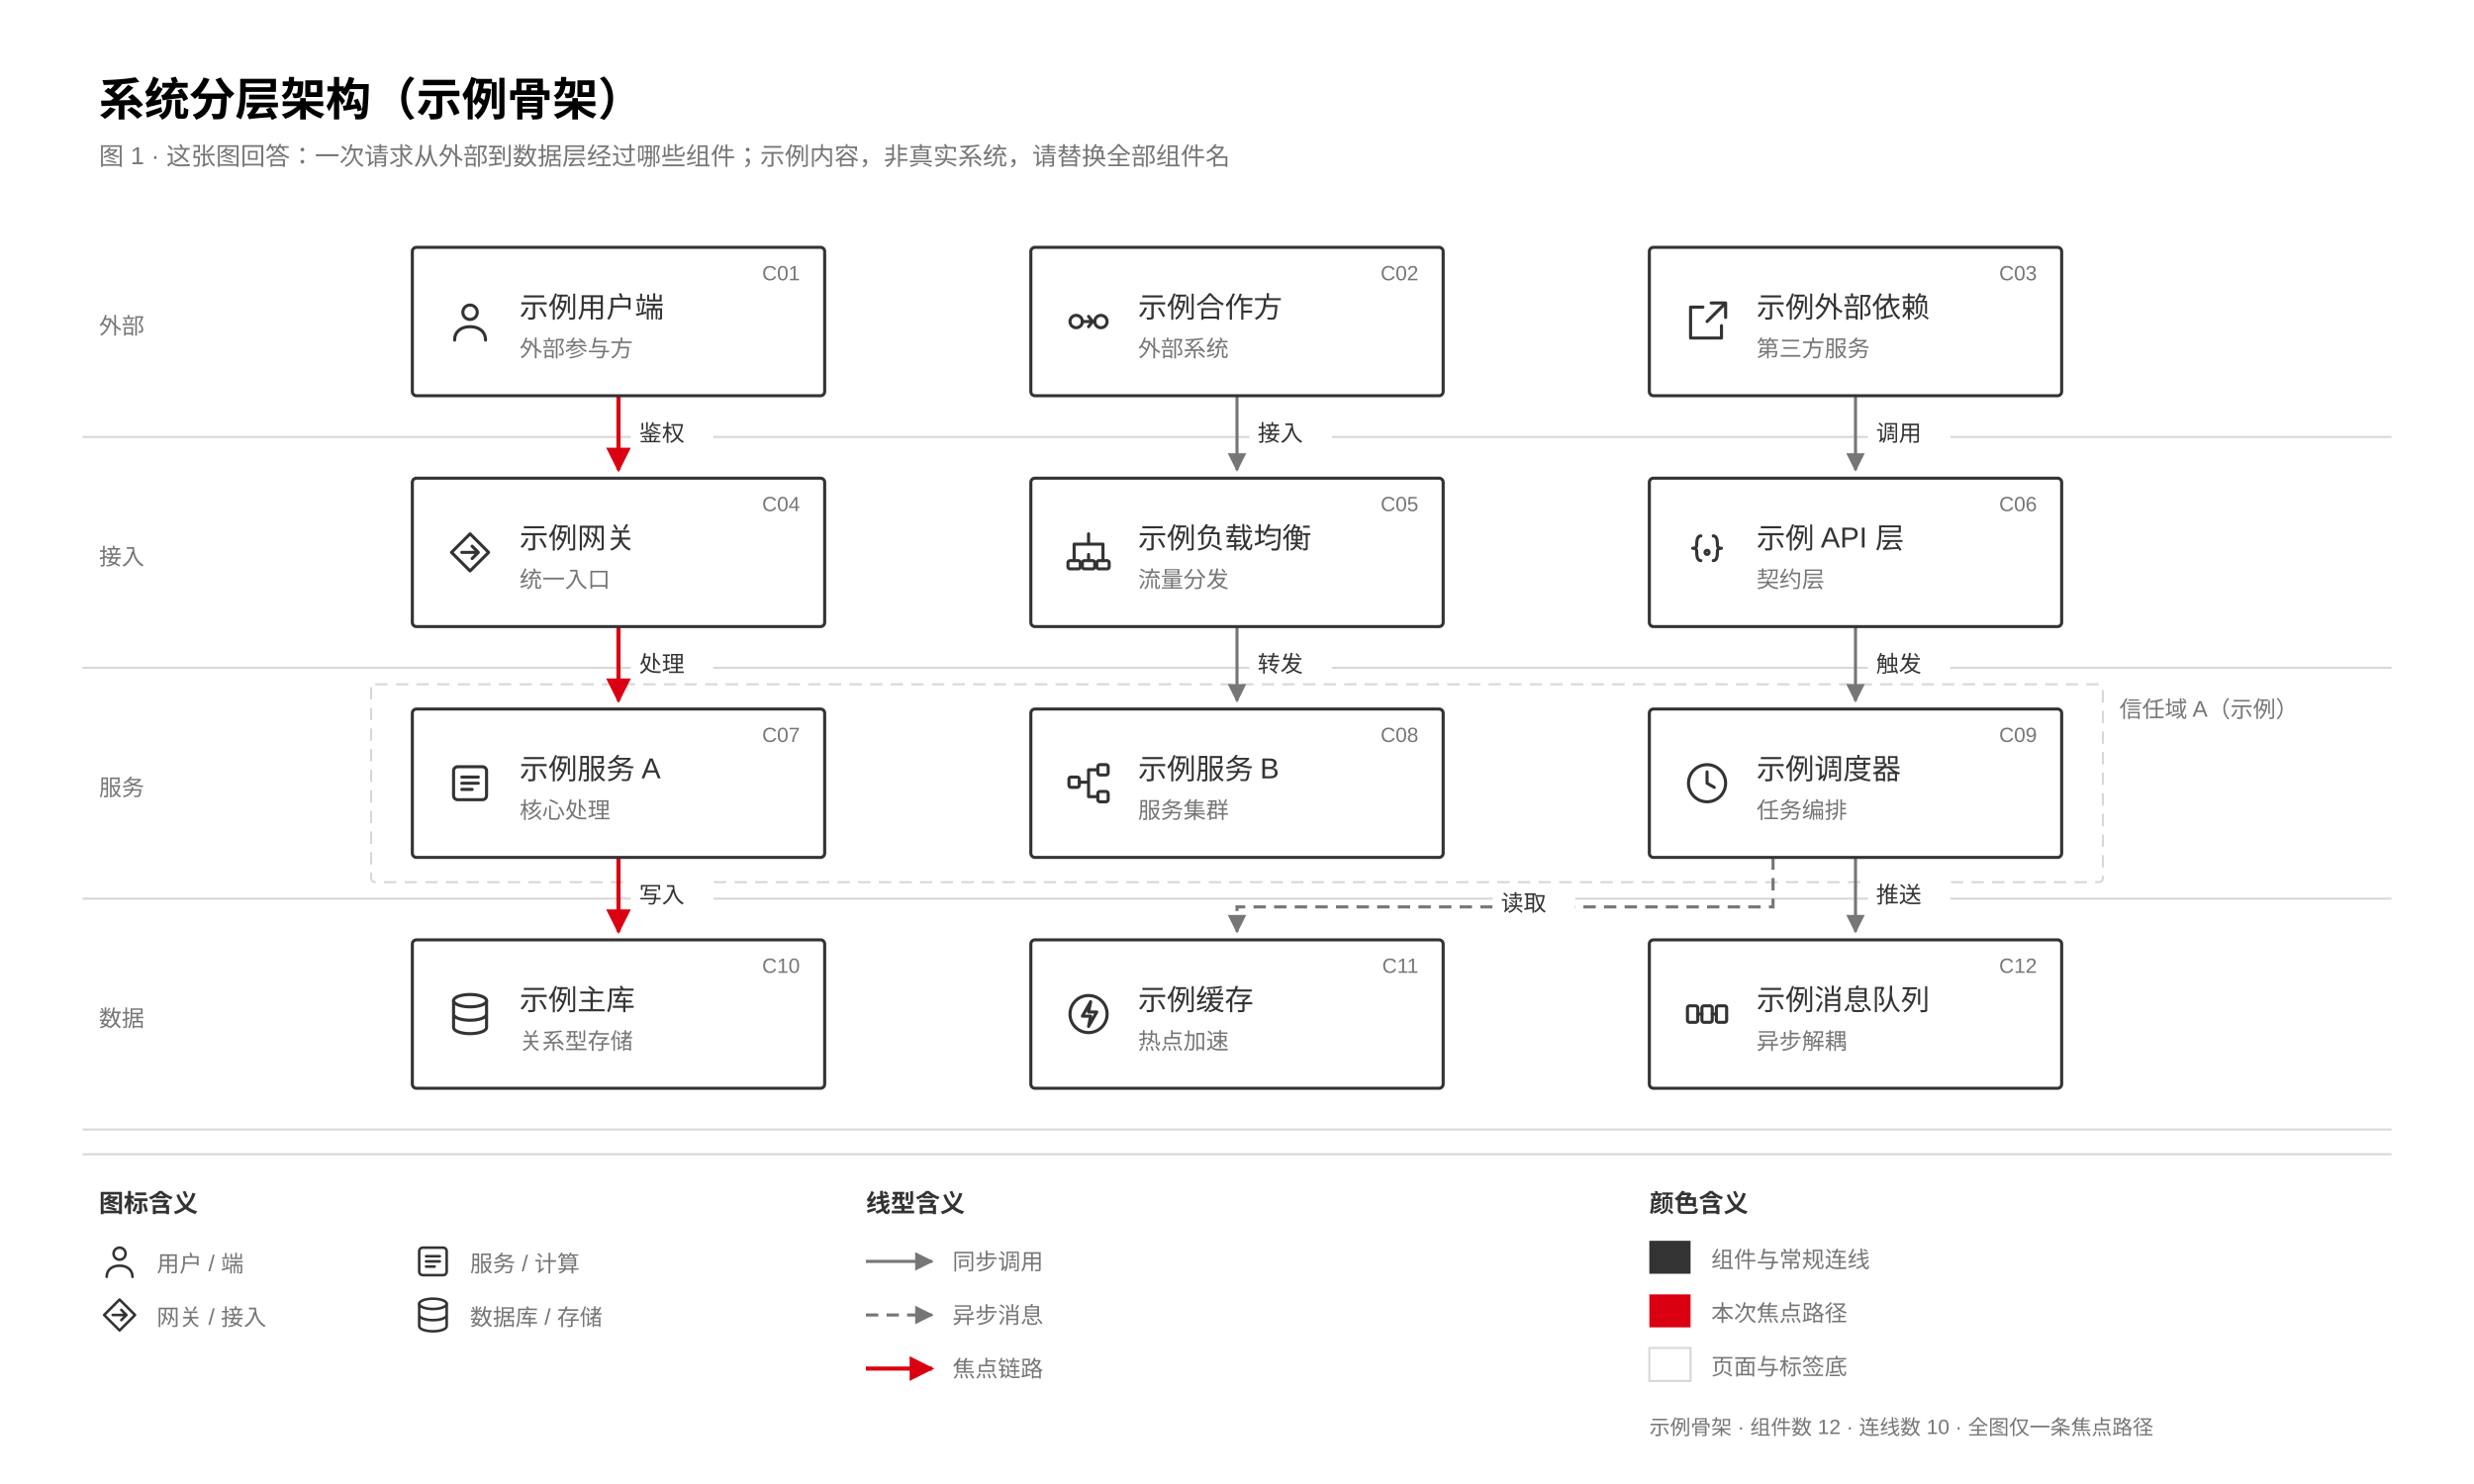
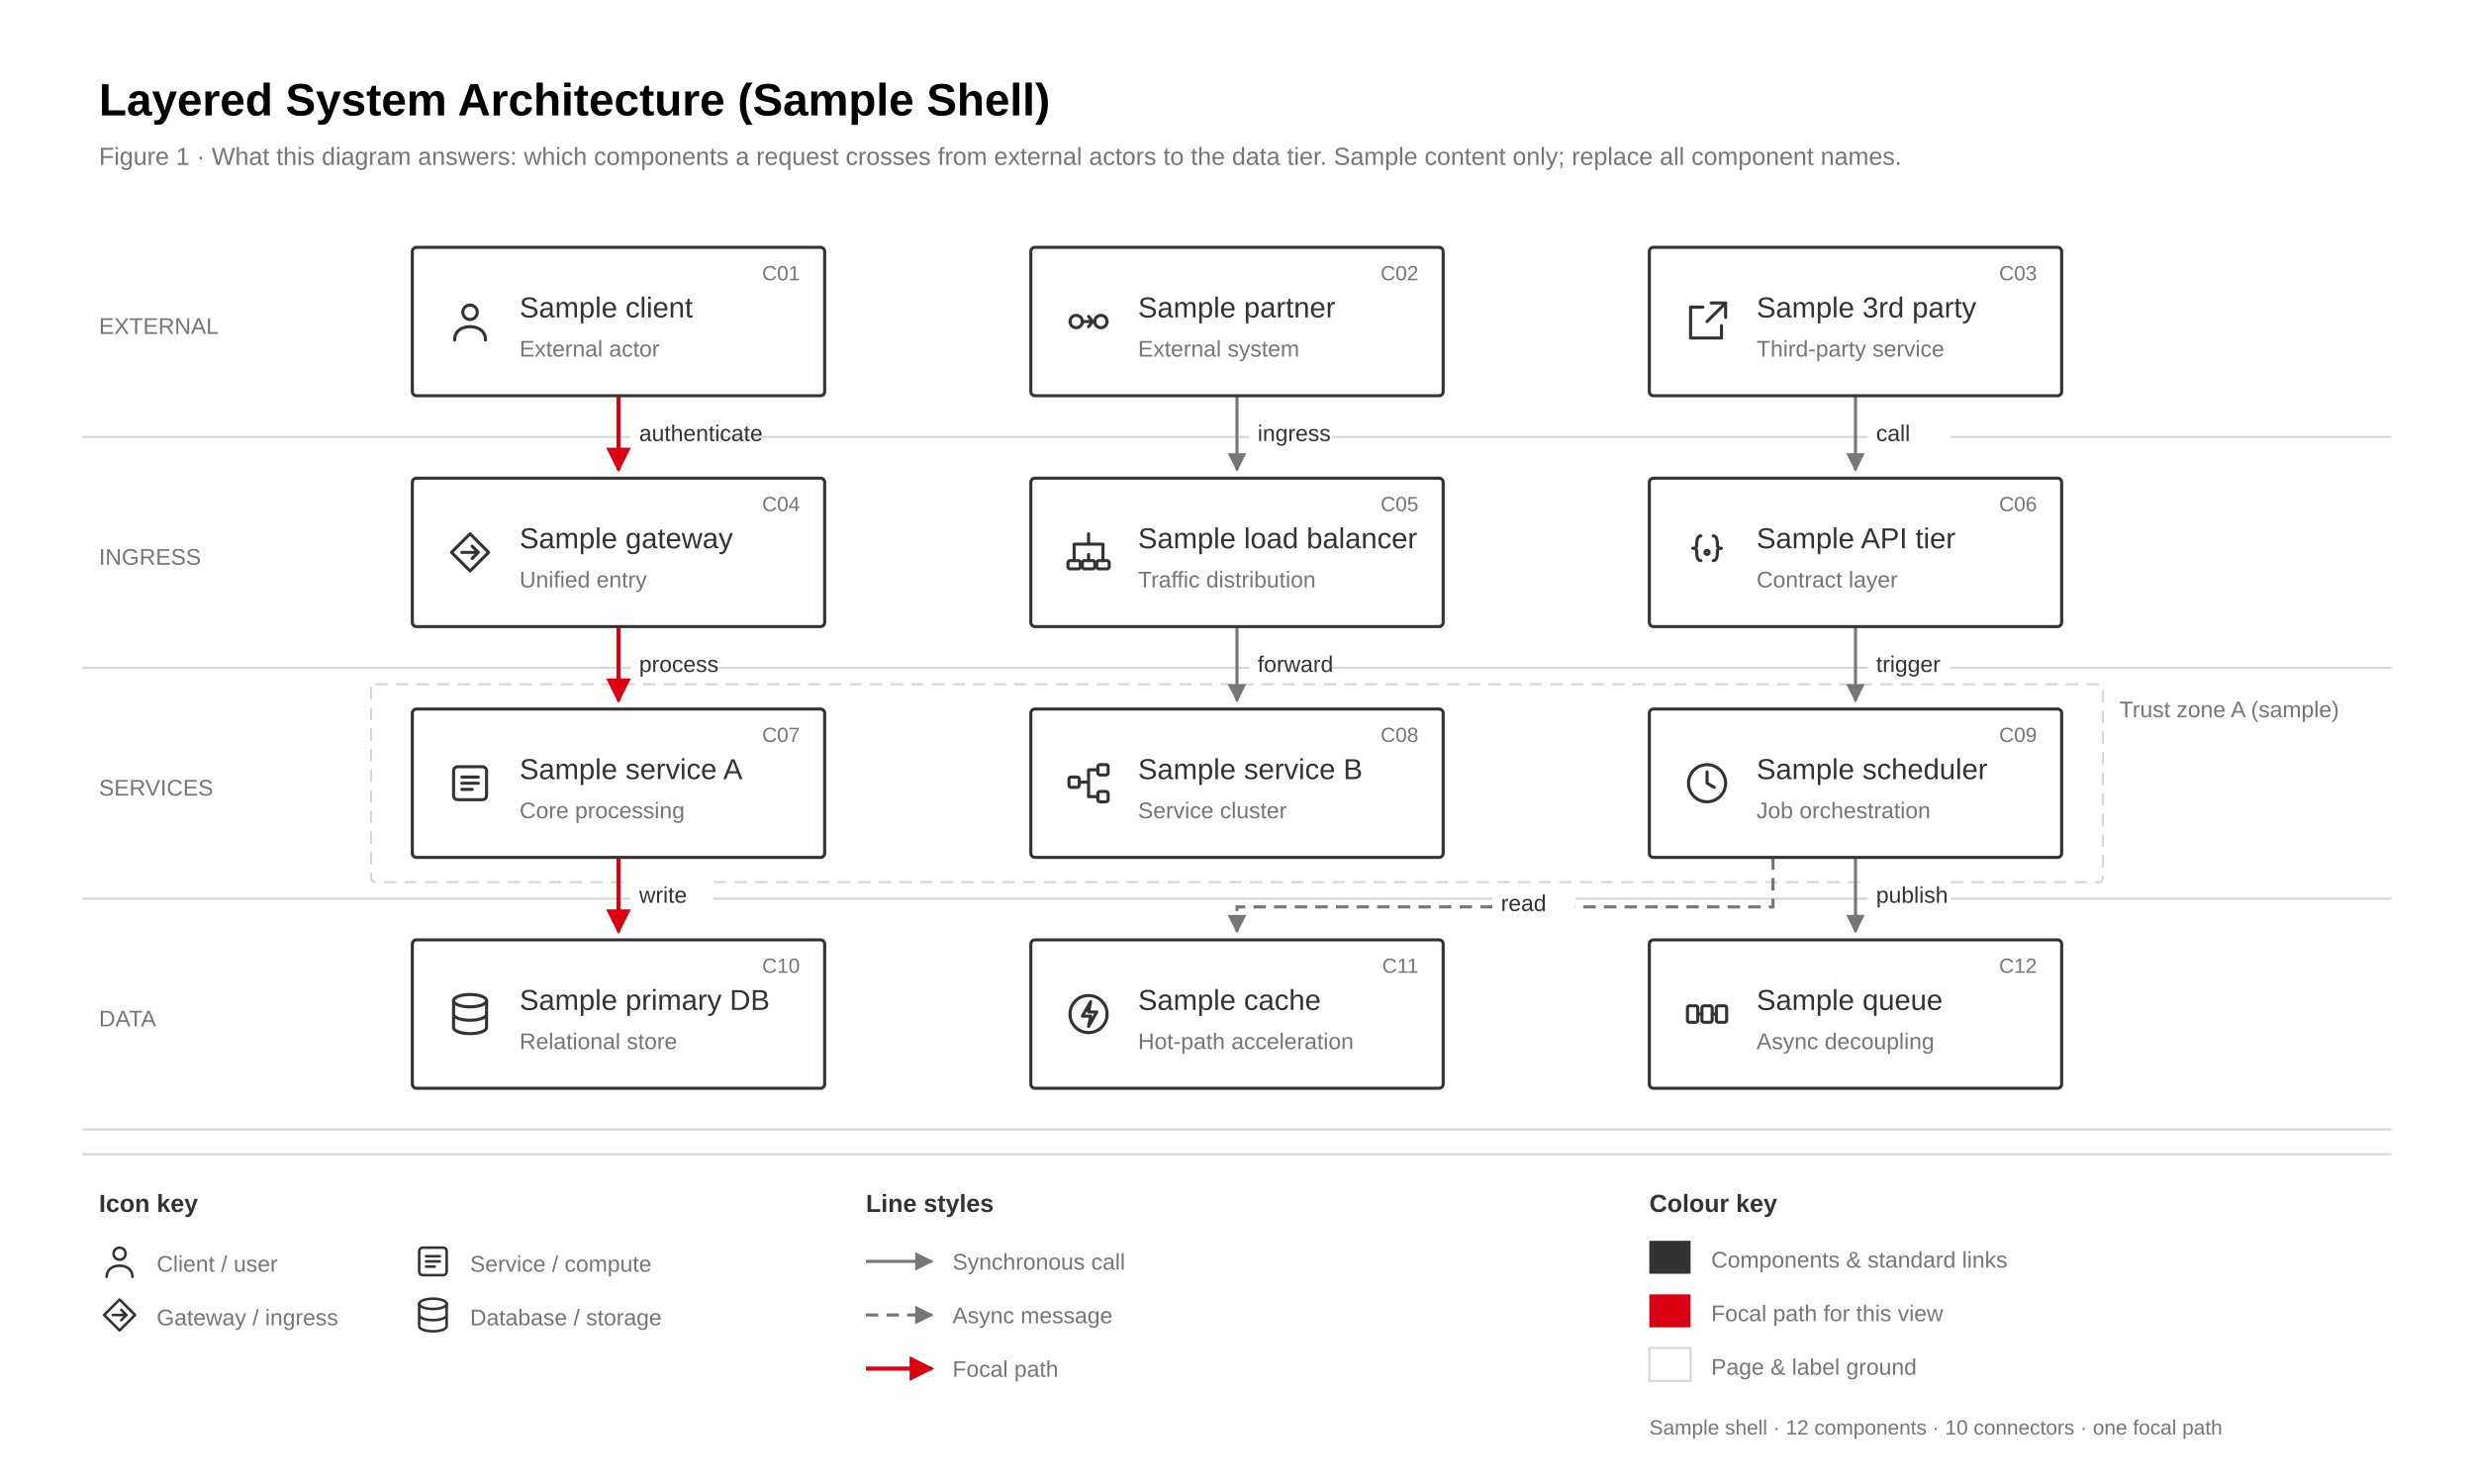
- <svg xmlns="http://www.w3.org/2000/svg" viewBox="0 0 1200 720" width="1200" height="720" role="img" aria-label="示例：四层系统架构骨架，含外部、接入、服务、数据四层与一条红色焦点链路">
+ <svg xmlns="http://www.w3.org/2000/svg" viewBox="0 0 1200 720" width="1200" height="720" role="img" aria-label="Sample: four-tier architecture shell with external, ingress, service and data tiers and one red focal path">
  <defs>
    <marker id="arrow-gray" viewBox="0 0 10 10" refX="9" refY="5" markerWidth="6" markerHeight="6" orient="auto-start-reverse">
      <path d="M0 0 L10 5 L0 10 Z" fill="#767676" />
    </marker>
    <marker id="arrow-focus" viewBox="0 0 10 10" refX="9" refY="5" markerWidth="6" markerHeight="6" orient="auto-start-reverse">
      <path d="M0 0 L10 5 L0 10 Z" fill="#DB0011" />
    </marker>
    <symbol id="icon-user" viewBox="0 0 24 24">
      <circle cx="12" cy="7.5" r="3.5" />
      <path d="M4.5 21c0-4 3-6.5 7.5-6.5s7.5 2.5 7.5 6.5" />
    </symbol>
    <symbol id="icon-partner" viewBox="0 0 24 24">
      <circle cx="6" cy="12" r="3" />
      <circle cx="18" cy="12" r="3" />
      <path d="M9 12h6M12 9.5 14 12l-2 2.5" />
    </symbol>
    <symbol id="icon-external" viewBox="0 0 24 24">
      <path d="M14 3h7v7M21 3l-9 9" />
      <path d="M19 14v6H4V5h6" />
    </symbol>
    <symbol id="icon-gateway" viewBox="0 0 24 24">
      <path d="M12 3 21 12l-9 9L3 12Z" />
      <path d="M8 12h8M13 9l3 3-3 3" />
    </symbol>
    <symbol id="icon-loadbalancer" viewBox="0 0 24 24">
      <path d="M12 3v5M12 8H5v5M12 8h7v5M5 13v3M12 13v3M19 13v3" />
      <rect x="2" y="16" width="6" height="4" rx="1" />
      <rect x="9" y="16" width="6" height="4" rx="1" />
      <rect x="16" y="16" width="6" height="4" rx="1" />
    </symbol>
    <symbol id="icon-api" viewBox="0 0 24 24">
      <path d="M9 4c-2 0-2 3-2 4s0 2-2 2c2 0 2 1 2 2s0 4 2 4M15 4c2 0 2 3 2 4s0 2 2 2c-2 0-2 1-2 2s0 4-2 4" />
      <circle cx="12" cy="12" r="1" />
    </symbol>
    <symbol id="icon-service" viewBox="0 0 24 24">
      <rect x="4" y="4" width="16" height="16" rx="2" />
      <path d="M8 9h8M8 12h8M8 15h5" />
    </symbol>
    <symbol id="icon-microservice" viewBox="0 0 24 24">
      <rect x="2.5" y="9" width="5" height="5" rx="1" />
      <rect x="16.5" y="3" width="5" height="5" rx="1" />
      <rect x="16.5" y="16" width="5" height="5" rx="1" />
      <path d="M7.5 11.5H12V5.5h4.5M12 11.5v7h4.5" />
    </symbol>
    <symbol id="icon-scheduler" viewBox="0 0 24 24">
      <circle cx="12" cy="12" r="9" />
      <path d="M12 6.5V12l3.5 2" />
    </symbol>
    <symbol id="icon-database" viewBox="0 0 24 24">
      <ellipse cx="12" cy="5.5" rx="8" ry="3" />
      <path d="M4 5.5v13c0 1.7 3.6 3 8 3s8-1.3 8-3v-13M4 12c0 1.7 3.6 3 8 3s8-1.3 8-3" />
    </symbol>
    <symbol id="icon-cache" viewBox="0 0 24 24">
      <circle cx="12" cy="12" r="9" />
      <path d="M13 6 9 13h4l-1 5 4-7h-4Z" />
    </symbol>
    <symbol id="icon-queue" viewBox="0 0 24 24">
      <rect x="2.5" y="8" width="5" height="8" rx="1" />
      <rect x="9.5" y="8" width="5" height="8" rx="1" />
      <rect x="16.5" y="8" width="5" height="8" rx="1" />
      <path d="M7.5 12h2M14.5 12h2" />
    </symbol>
  </defs>
  <rect x="0" y="0" width="1200" height="720" fill="#FFFFFF" />
-   <text x="48" y="56" font-family="Arial,Helvetica,sans-serif" font-size="22" font-weight="600" fill="#000000">系统分层架构（示例骨架）</text>
-   <text x="48" y="80" font-family="Arial,Helvetica,sans-serif" font-size="12" fill="#767676">图 1 · 这张图回答：一次请求从外部到数据层经过哪些组件；示例内容，非真实系统，请替换全部组件名</text>
+   <text x="48" y="56" font-family="Arial,Helvetica,sans-serif" font-size="22" font-weight="600" fill="#000000">Layered System Architecture (Sample Shell)</text>
+   <text x="48" y="80" font-family="Arial,Helvetica,sans-serif" font-size="12" fill="#767676">Figure 1 · What this diagram answers: which components a request crosses from external actors to the data tier. Sample content only; replace all component names.</text>
  <g stroke="#D7D8D6" stroke-width="1">
    <path d="M40 212H1160M40 324H1160M40 436H1160M40 548H1160M40 560H1160" />
  </g>
  <g font-family="Arial,Helvetica,sans-serif" font-size="11" fill="#767676">
-     <text x="48" y="162">外部</text>
-     <text x="48" y="274">接入</text>
-     <text x="48" y="386">服务</text>
-     <text x="48" y="498">数据</text>
+     <text x="48" y="162">EXTERNAL</text>
+     <text x="48" y="274">INGRESS</text>
+     <text x="48" y="386">SERVICES</text>
+     <text x="48" y="498">DATA</text>
  </g>
  <g id="boundaries" font-family="Arial,Helvetica,sans-serif">
    <rect x="180" y="332" width="840" height="96" rx="2" fill="none" stroke="#D7D8D6" stroke-width="1" stroke-dasharray="6 4" />
-     <text x="1028" y="348" font-size="11" fill="#767676">信任域 A（示例）</text>
+     <text x="1028" y="348" font-size="11" fill="#767676">Trust zone A (sample)</text>
  </g>
  <g id="flows" font-family="Arial,Helvetica,sans-serif" font-size="11" fill="#767676">
    <g stroke="#DB0011" stroke-width="2" fill="none" marker-end="url(#arrow-focus)">
      <path d="M300 192V228" />
      <path d="M300 304V340" />
      <path d="M300 416V452" />
    </g>
    <g stroke="#767676" stroke-width="1.5" fill="none" marker-end="url(#arrow-gray)">
      <path d="M600 192V228" />
      <path d="M900 192V228" />
      <path d="M600 304V340" />
      <path d="M900 304V340" />
      <path d="M900 416V452" />
    </g>
    <g stroke="#767676" stroke-width="1.5" fill="none" stroke-dasharray="6 4" marker-end="url(#arrow-gray)">
      <path d="M860 416V440H600V452" />
    </g>
    <g fill="#FFFFFF">
      <rect x="306" y="202" width="40" height="16" />
      <rect x="306" y="314" width="40" height="16" />
      <rect x="306" y="426" width="40" height="16" />
      <rect x="606" y="202" width="40" height="16" />
      <rect x="906" y="202" width="40" height="16" />
      <rect x="606" y="314" width="40" height="16" />
      <rect x="906" y="314" width="40" height="16" />
      <rect x="906" y="426" width="40" height="16" />
      <rect x="724" y="430" width="40" height="16" />
    </g>
    <g fill="#333333">
-       <text x="310" y="214">鉴权</text>
-       <text x="310" y="326">处理</text>
-       <text x="310" y="438">写入</text>
-       <text x="610" y="214">接入</text>
-       <text x="910" y="214">调用</text>
-       <text x="610" y="326">转发</text>
-       <text x="910" y="326">触发</text>
-       <text x="910" y="438">推送</text>
-       <text x="728" y="442">读取</text>
+       <text x="310" y="214">authenticate</text>
+       <text x="310" y="326">process</text>
+       <text x="310" y="438">write</text>
+       <text x="610" y="214">ingress</text>
+       <text x="910" y="214">call</text>
+       <text x="610" y="326">forward</text>
+       <text x="910" y="326">trigger</text>
+       <text x="910" y="438">publish</text>
+       <text x="728" y="442">read</text>
    </g>
  </g>
  <g id="components" fill="none" stroke="#333333" stroke-width="1.5" stroke-linecap="round" stroke-linejoin="round" font-family="Arial,Helvetica,sans-serif">
    <g id="C01">
      <rect x="200" y="120" width="200" height="72" rx="2" fill="#FFFFFF" />
      <use href="#icon-user" x="216" y="144" width="24" height="24" />
-       <text x="252" y="154" font-size="14" fill="#333333" stroke="none">示例用户端</text>
-       <text x="252" y="173" font-size="11" fill="#767676" stroke="none">外部参与方</text>
+       <text x="252" y="154" font-size="14" fill="#333333" stroke="none">Sample client</text>
+       <text x="252" y="173" font-size="11" fill="#767676" stroke="none">External actor</text>
      <text x="388" y="136" font-size="10" fill="#767676" stroke="none" text-anchor="end">C01</text>
    </g>
    <g id="C02">
      <rect x="500" y="120" width="200" height="72" rx="2" fill="#FFFFFF" />
      <use href="#icon-partner" x="516" y="144" width="24" height="24" />
-       <text x="552" y="154" font-size="14" fill="#333333" stroke="none">示例合作方</text>
-       <text x="552" y="173" font-size="11" fill="#767676" stroke="none">外部系统</text>
+       <text x="552" y="154" font-size="14" fill="#333333" stroke="none">Sample partner</text>
+       <text x="552" y="173" font-size="11" fill="#767676" stroke="none">External system</text>
      <text x="688" y="136" font-size="10" fill="#767676" stroke="none" text-anchor="end">C02</text>
    </g>
    <g id="C03">
      <rect x="800" y="120" width="200" height="72" rx="2" fill="#FFFFFF" />
      <use href="#icon-external" x="816" y="144" width="24" height="24" />
-       <text x="852" y="154" font-size="14" fill="#333333" stroke="none">示例外部依赖</text>
-       <text x="852" y="173" font-size="11" fill="#767676" stroke="none">第三方服务</text>
+       <text x="852" y="154" font-size="14" fill="#333333" stroke="none">Sample 3rd party</text>
+       <text x="852" y="173" font-size="11" fill="#767676" stroke="none">Third-party service</text>
      <text x="988" y="136" font-size="10" fill="#767676" stroke="none" text-anchor="end">C03</text>
    </g>
    <g id="C04">
      <rect x="200" y="232" width="200" height="72" rx="2" fill="#FFFFFF" />
      <use href="#icon-gateway" x="216" y="256" width="24" height="24" />
-       <text x="252" y="266" font-size="14" fill="#333333" stroke="none">示例网关</text>
-       <text x="252" y="285" font-size="11" fill="#767676" stroke="none">统一入口</text>
+       <text x="252" y="266" font-size="14" fill="#333333" stroke="none">Sample gateway</text>
+       <text x="252" y="285" font-size="11" fill="#767676" stroke="none">Unified entry</text>
      <text x="388" y="248" font-size="10" fill="#767676" stroke="none" text-anchor="end">C04</text>
    </g>
    <g id="C05">
      <rect x="500" y="232" width="200" height="72" rx="2" fill="#FFFFFF" />
      <use href="#icon-loadbalancer" x="516" y="256" width="24" height="24" />
-       <text x="552" y="266" font-size="14" fill="#333333" stroke="none">示例负载均衡</text>
-       <text x="552" y="285" font-size="11" fill="#767676" stroke="none">流量分发</text>
+       <text x="552" y="266" font-size="14" fill="#333333" stroke="none">Sample load balancer</text>
+       <text x="552" y="285" font-size="11" fill="#767676" stroke="none">Traffic distribution</text>
      <text x="688" y="248" font-size="10" fill="#767676" stroke="none" text-anchor="end">C05</text>
    </g>
    <g id="C06">
      <rect x="800" y="232" width="200" height="72" rx="2" fill="#FFFFFF" />
      <use href="#icon-api" x="816" y="256" width="24" height="24" />
-       <text x="852" y="266" font-size="14" fill="#333333" stroke="none">示例 API 层</text>
-       <text x="852" y="285" font-size="11" fill="#767676" stroke="none">契约层</text>
+       <text x="852" y="266" font-size="14" fill="#333333" stroke="none">Sample API tier</text>
+       <text x="852" y="285" font-size="11" fill="#767676" stroke="none">Contract layer</text>
      <text x="988" y="248" font-size="10" fill="#767676" stroke="none" text-anchor="end">C06</text>
    </g>
    <g id="C07">
      <rect x="200" y="344" width="200" height="72" rx="2" fill="#FFFFFF" />
      <use href="#icon-service" x="216" y="368" width="24" height="24" />
-       <text x="252" y="378" font-size="14" fill="#333333" stroke="none">示例服务 A</text>
-       <text x="252" y="397" font-size="11" fill="#767676" stroke="none">核心处理</text>
+       <text x="252" y="378" font-size="14" fill="#333333" stroke="none">Sample service A</text>
+       <text x="252" y="397" font-size="11" fill="#767676" stroke="none">Core processing</text>
      <text x="388" y="360" font-size="10" fill="#767676" stroke="none" text-anchor="end">C07</text>
    </g>
    <g id="C08">
      <rect x="500" y="344" width="200" height="72" rx="2" fill="#FFFFFF" />
      <use href="#icon-microservice" x="516" y="368" width="24" height="24" />
-       <text x="552" y="378" font-size="14" fill="#333333" stroke="none">示例服务 B</text>
-       <text x="552" y="397" font-size="11" fill="#767676" stroke="none">服务集群</text>
+       <text x="552" y="378" font-size="14" fill="#333333" stroke="none">Sample service B</text>
+       <text x="552" y="397" font-size="11" fill="#767676" stroke="none">Service cluster</text>
      <text x="688" y="360" font-size="10" fill="#767676" stroke="none" text-anchor="end">C08</text>
    </g>
    <g id="C09">
      <rect x="800" y="344" width="200" height="72" rx="2" fill="#FFFFFF" />
      <use href="#icon-scheduler" x="816" y="368" width="24" height="24" />
-       <text x="852" y="378" font-size="14" fill="#333333" stroke="none">示例调度器</text>
-       <text x="852" y="397" font-size="11" fill="#767676" stroke="none">任务编排</text>
+       <text x="852" y="378" font-size="14" fill="#333333" stroke="none">Sample scheduler</text>
+       <text x="852" y="397" font-size="11" fill="#767676" stroke="none">Job orchestration</text>
      <text x="988" y="360" font-size="10" fill="#767676" stroke="none" text-anchor="end">C09</text>
    </g>
    <g id="C10">
      <rect x="200" y="456" width="200" height="72" rx="2" fill="#FFFFFF" />
      <use href="#icon-database" x="216" y="480" width="24" height="24" />
-       <text x="252" y="490" font-size="14" fill="#333333" stroke="none">示例主库</text>
-       <text x="252" y="509" font-size="11" fill="#767676" stroke="none">关系型存储</text>
+       <text x="252" y="490" font-size="14" fill="#333333" stroke="none">Sample primary DB</text>
+       <text x="252" y="509" font-size="11" fill="#767676" stroke="none">Relational store</text>
      <text x="388" y="472" font-size="10" fill="#767676" stroke="none" text-anchor="end">C10</text>
    </g>
    <g id="C11">
      <rect x="500" y="456" width="200" height="72" rx="2" fill="#FFFFFF" />
      <use href="#icon-cache" x="516" y="480" width="24" height="24" />
-       <text x="552" y="490" font-size="14" fill="#333333" stroke="none">示例缓存</text>
-       <text x="552" y="509" font-size="11" fill="#767676" stroke="none">热点加速</text>
+       <text x="552" y="490" font-size="14" fill="#333333" stroke="none">Sample cache</text>
+       <text x="552" y="509" font-size="11" fill="#767676" stroke="none">Hot-path acceleration</text>
      <text x="688" y="472" font-size="10" fill="#767676" stroke="none" text-anchor="end">C11</text>
    </g>
    <g id="C12">
      <rect x="800" y="456" width="200" height="72" rx="2" fill="#FFFFFF" />
      <use href="#icon-queue" x="816" y="480" width="24" height="24" />
-       <text x="852" y="490" font-size="14" fill="#333333" stroke="none">示例消息队列</text>
-       <text x="852" y="509" font-size="11" fill="#767676" stroke="none">异步解耦</text>
+       <text x="852" y="490" font-size="14" fill="#333333" stroke="none">Sample queue</text>
+       <text x="852" y="509" font-size="11" fill="#767676" stroke="none">Async decoupling</text>
      <text x="988" y="472" font-size="10" fill="#767676" stroke="none" text-anchor="end">C12</text>
    </g>
  </g>
  <g id="legend" font-family="Arial,Helvetica,sans-serif" font-size="11" fill="#767676">
-     <text x="48" y="588" font-size="12" font-weight="600" fill="#333333">图标含义</text>
+     <text x="48" y="588" font-size="12" font-weight="600" fill="#333333">Icon key</text>
    <g fill="none" stroke="#333333" stroke-width="1.5" stroke-linecap="round" stroke-linejoin="round">
      <use href="#icon-user" x="48" y="602" width="20" height="20" />
      <use href="#icon-gateway" x="48" y="628" width="20" height="20" />
      <use href="#icon-service" x="200" y="602" width="20" height="20" />
      <use href="#icon-database" x="200" y="628" width="20" height="20" />
    </g>
-     <text x="76" y="617">用户 / 端</text>
-     <text x="76" y="643">网关 / 接入</text>
-     <text x="228" y="617">服务 / 计算</text>
-     <text x="228" y="643">数据库 / 存储</text>
-     <text x="420" y="588" font-size="12" font-weight="600" fill="#333333">线型含义</text>
+     <text x="76" y="617">Client / user</text>
+     <text x="76" y="643">Gateway / ingress</text>
+     <text x="228" y="617">Service / compute</text>
+     <text x="228" y="643">Database / storage</text>
+     <text x="420" y="588" font-size="12" font-weight="600" fill="#333333">Line styles</text>
    <g stroke-width="1.5" fill="none">
      <path d="M420 612h32" stroke="#767676" marker-end="url(#arrow-gray)" />
      <path d="M420 638h32" stroke="#767676" stroke-dasharray="6 4" marker-end="url(#arrow-gray)" />
      <path d="M420 664h32" stroke="#DB0011" stroke-width="2" marker-end="url(#arrow-focus)" />
    </g>
-     <text x="462" y="616">同步调用</text>
-     <text x="462" y="642">异步消息</text>
-     <text x="462" y="668">焦点链路</text>
-     <text x="800" y="588" font-size="12" font-weight="600" fill="#333333">颜色含义</text>
+     <text x="462" y="616">Synchronous call</text>
+     <text x="462" y="642">Async message</text>
+     <text x="462" y="668">Focal path</text>
+     <text x="800" y="588" font-size="12" font-weight="600" fill="#333333">Colour key</text>
    <g stroke="#D7D8D6" stroke-width="1">
      <rect x="800" y="602" width="20" height="16" fill="#333333" stroke="none" />
      <rect x="800" y="628" width="20" height="16" fill="#DB0011" stroke="none" />
      <rect x="800" y="654" width="20" height="16" fill="#FFFFFF" />
    </g>
-     <text x="830" y="615">组件与常规连线</text>
-     <text x="830" y="641">本次焦点路径</text>
-     <text x="830" y="667">页面与标签底</text>
-     <text x="800" y="696" font-size="10">示例骨架 · 组件数 12 · 连线数 10 · 全图仅一条焦点路径</text>
+     <text x="830" y="615">Components &amp; standard links</text>
+     <text x="830" y="641">Focal path for this view</text>
+     <text x="830" y="667">Page &amp; label ground</text>
+     <text x="800" y="696" font-size="10">Sample shell · 12 components · 10 connectors · one focal path</text>
  </g>
</svg>
